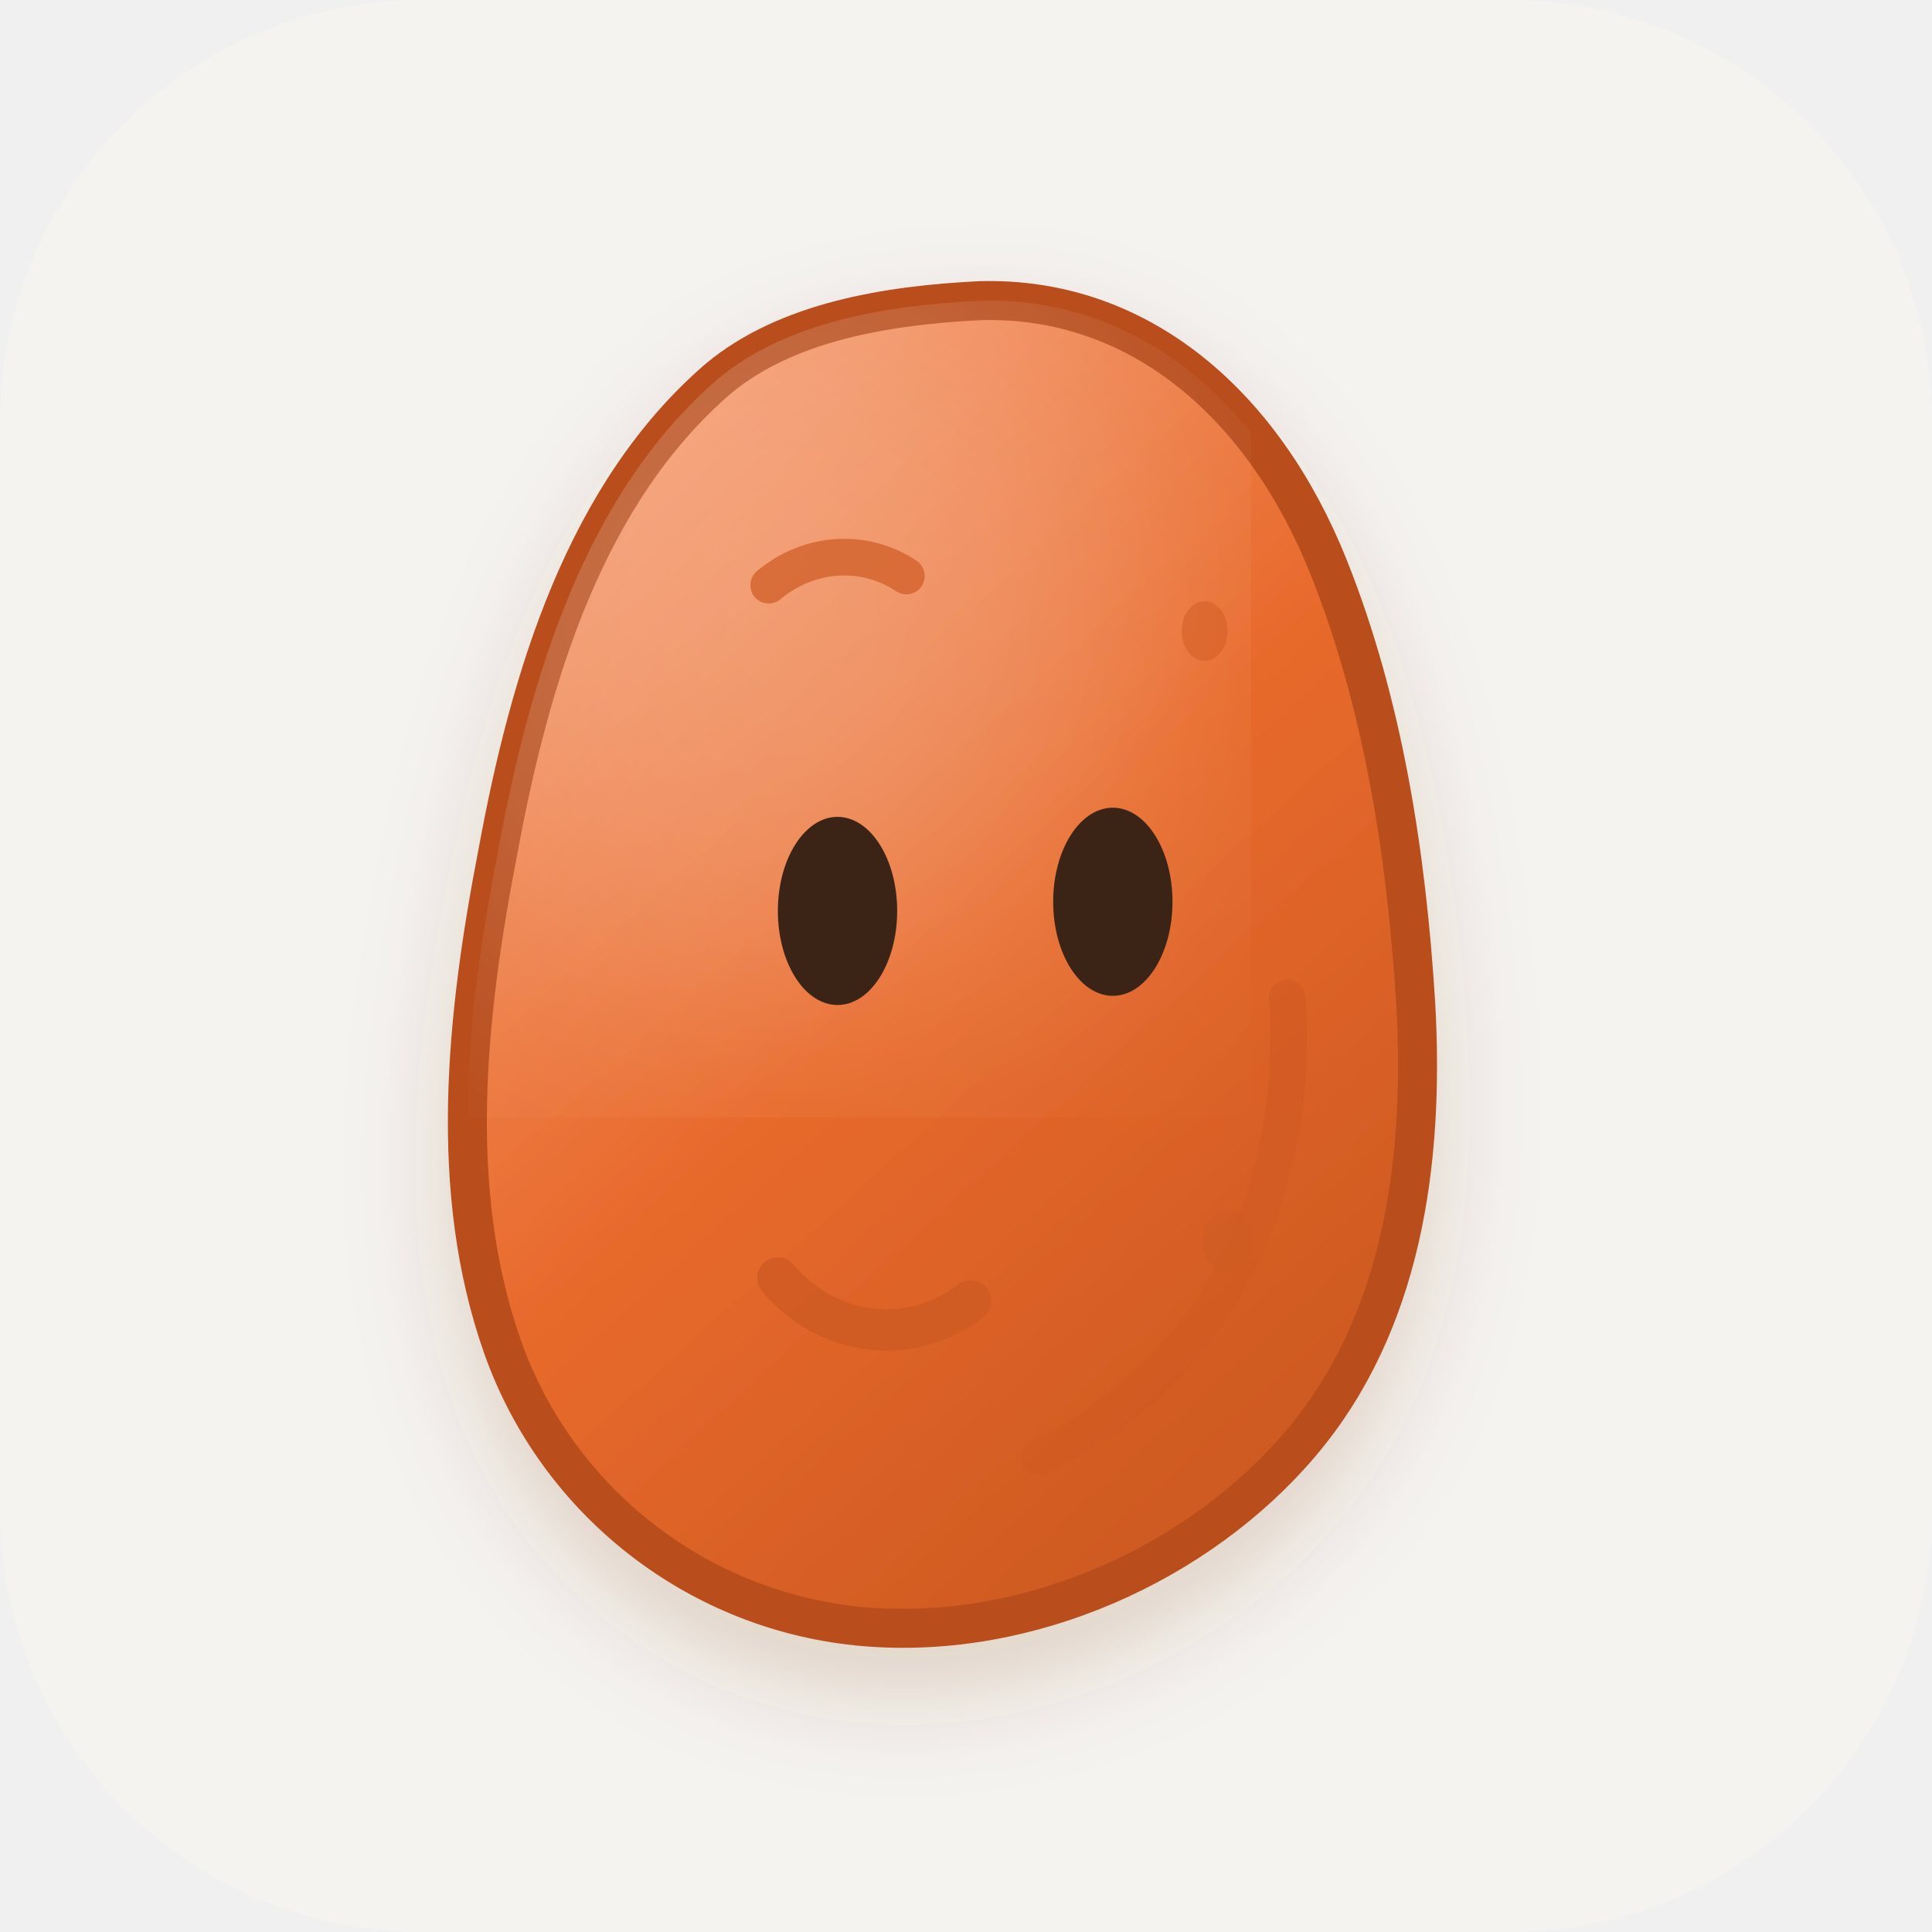
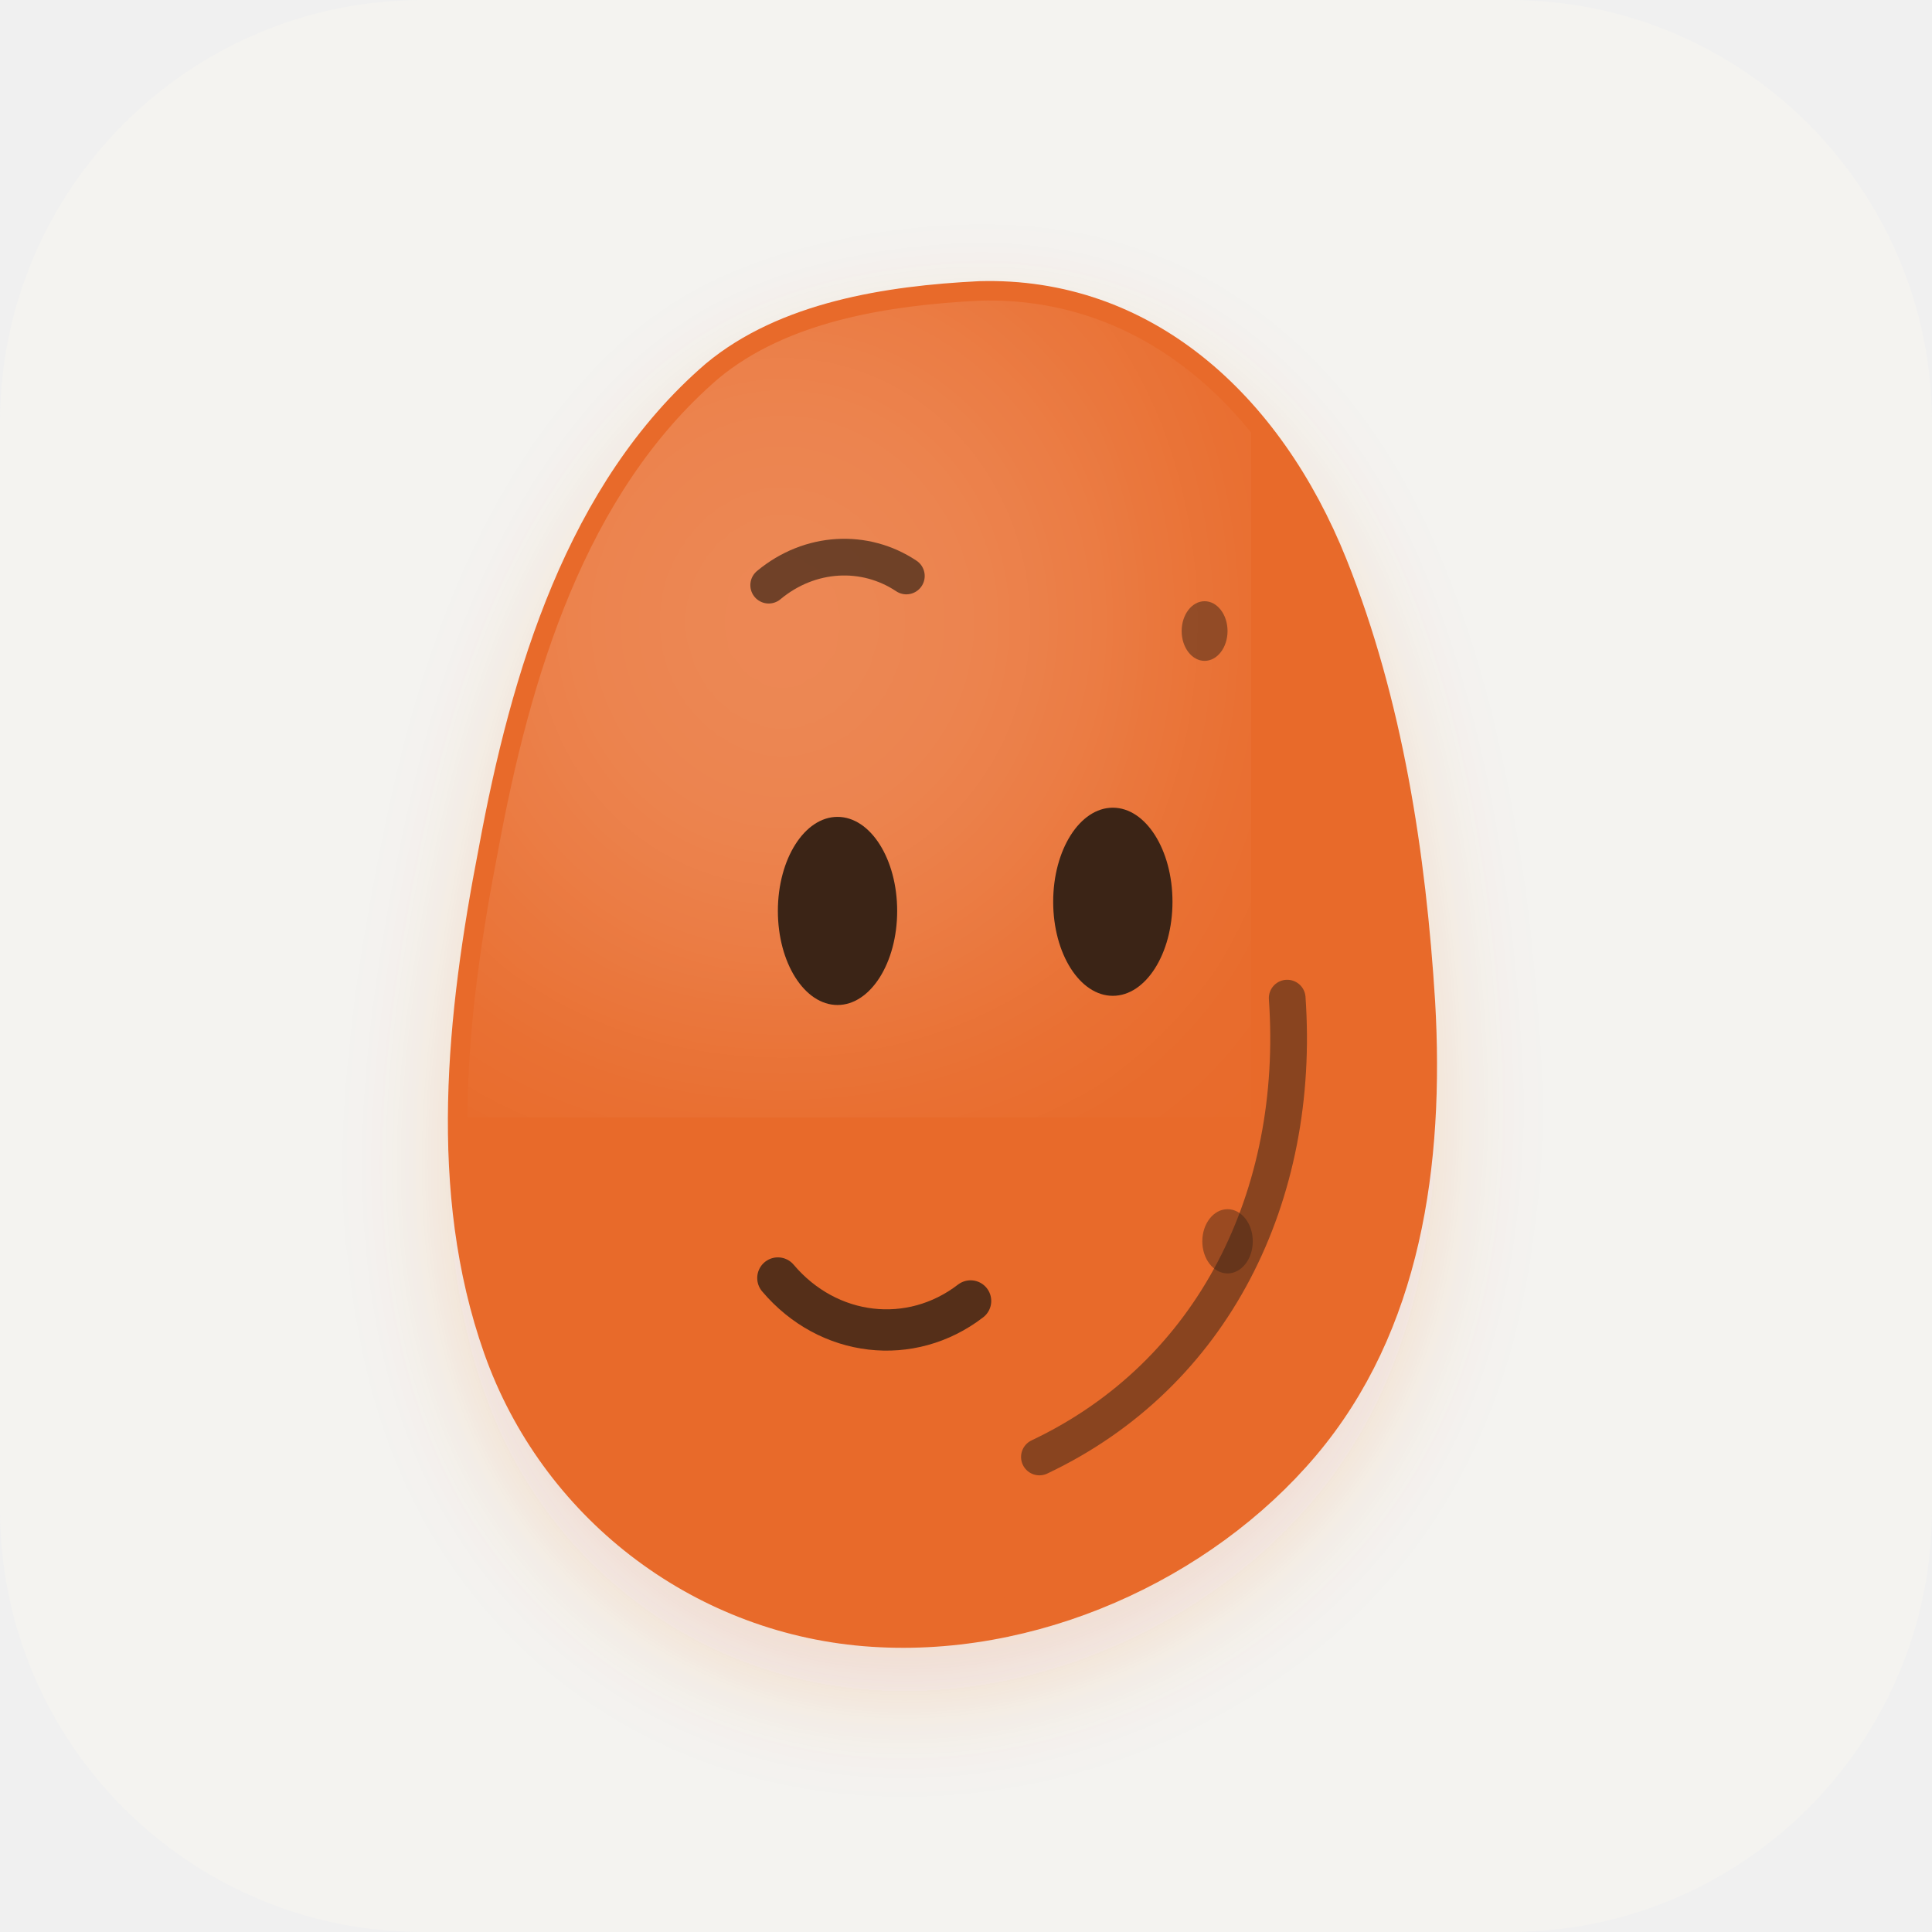
<svg xmlns="http://www.w3.org/2000/svg" viewBox="0 0 64 64">
  <rect width="64" height="64" rx="14" fill="#F4F3F0" />
  <g transform="translate(7.68,7.68) scale(0.76)">
    <defs>
      <linearGradient id="shi2" x1="22%" y1="10%" x2="74%" y2="90%">
-         <stop offset="0" stop-color="#F39263" />
+         <stop offset="0" stop-color="#E86A2C" />
        <stop offset="0.5" stop-color="#E86A2C" />
-         <stop offset="1" stop-color="#CF5A22" />
+         <stop offset="1" stop-color="#E86A2C" />
      </linearGradient>
      <filter id="bli2">
        <feGaussianBlur stdDeviation="7" />
      </filter>
      <filter id="dpi2" x="-35%" y="-35%" width="180%" height="180%">
-         <feDropShadow dx="0" dy="2" stdDeviation="2.2" flood-color="#8A3810" flood-opacity="0.18" />
+         <feDropShadow dx="0" dy="2" stdDeviation="2.2" flood-color="#E86A2C" flood-opacity="0.18" />
      </filter>
      <clipPath id="cpi2">
        <path d="M32.6,3.0 C39.6,2.8 45.0,7.6 47.8,14.6 C50.2,20.6 51.2,27.2 51.6,33.6 C52.0,40.6 51.0,47.6 46.6,52.8 C42.2,58.0 34.8,61.4 27.6,60.8 C20.4,60.2 14.2,55.4 11.8,48.6 C9.4,41.8 10.2,34.2 11.6,27.0 C13.0,19.4 15.4,11.4 21.2,6.4 C24.2,3.9 28.6,3.2 32.6,3.0 Z" />
      </clipPath>
    </defs>
-     <path d="M32.6,3.0 C39.6,2.8 45.0,7.6 47.8,14.6 C50.2,20.6 51.2,27.2 51.6,33.6 C52.0,40.6 51.0,47.6 46.6,52.8 C42.2,58.0 34.8,61.4 27.6,60.8 C20.4,60.2 14.2,55.4 11.8,48.6 C9.4,41.8 10.2,34.2 11.6,27.0 C13.0,19.4 15.4,11.4 21.2,6.4 C24.2,3.9 28.6,3.2 32.6,3.0 Z" fill="url(#shi2)" stroke="#B94E1F" stroke-width="1.7" stroke-linejoin="round" filter="url(#dpi2)" />
+     <path d="M32.6,3.0 C39.6,2.8 45.0,7.6 47.8,14.6 C50.2,20.6 51.2,27.2 51.6,33.6 C52.0,40.6 51.0,47.6 46.6,52.8 C42.2,58.0 34.8,61.4 27.6,60.8 C20.4,60.2 14.2,55.4 11.8,48.6 C9.4,41.8 10.2,34.2 11.6,27.0 C13.0,19.4 15.4,11.4 21.2,6.4 C24.2,3.9 28.6,3.2 32.6,3.0 Z" fill="url(#shi2)" stroke="#E86A2C" stroke-width="1.7" stroke-linejoin="round" filter="url(#dpi2)" />
    <g clip-path="url(#cpi2)">
      <ellipse cx="24" cy="17" rx="17" ry="18" fill="#FFFFFF" opacity="0.20" filter="url(#bli2)" />
    </g>
    <ellipse cx="26.4" cy="29.6" rx="2.6" ry="4.1" fill="#3B2416" />
    <ellipse cx="38.4" cy="29.2" rx="2.6" ry="4.1" fill="#3B2416" />
-     <path d="M46.0,33.4 C46.6,42.0 42.8,49.8 35.2,53.4" fill="none" stroke="#CF5A22" stroke-width="1.6" stroke-linecap="round" opacity="0.55" />
-     <path d="M23.8,45.6 C26.0,48.2 29.6,48.6 32.2,46.6" fill="none" stroke="#CF5A22" stroke-width="1.8" stroke-linecap="round" opacity="0.85" />
-     <path d="M23.4,15.4 C25.2,13.9 27.6,13.8 29.4,15.0" fill="none" stroke="#CF5A22" stroke-width="1.6" stroke-linecap="round" opacity="0.7" />
-     <ellipse cx="42.4" cy="17.4" rx="1.0" ry="1.3" fill="#CF5A22" opacity="0.5" />
-     <ellipse cx="43.4" cy="44.0" rx="1.1" ry="1.4" fill="#CF5A22" opacity="0.45" />
+     <path d="M46.0,33.4 C46.6,42.0 42.8,49.8 35.2,53.4" fill="none" stroke="#3B2416" stroke-width="1.6" stroke-linecap="round" opacity="0.55" />
+     <path d="M23.8,45.6 C26.0,48.2 29.6,48.6 32.2,46.6" fill="none" stroke="#3B2416" stroke-width="1.8" stroke-linecap="round" opacity="0.85" />
+     <path d="M23.4,15.4 C25.2,13.9 27.6,13.8 29.4,15.0" fill="none" stroke="#3B2416" stroke-width="1.6" stroke-linecap="round" opacity="0.7" />
+     <ellipse cx="42.4" cy="17.4" rx="1.0" ry="1.3" fill="#3B2416" opacity="0.5" />
+     <ellipse cx="43.4" cy="44.0" rx="1.1" ry="1.4" fill="#3B2416" opacity="0.45" />
  </g>
</svg>
